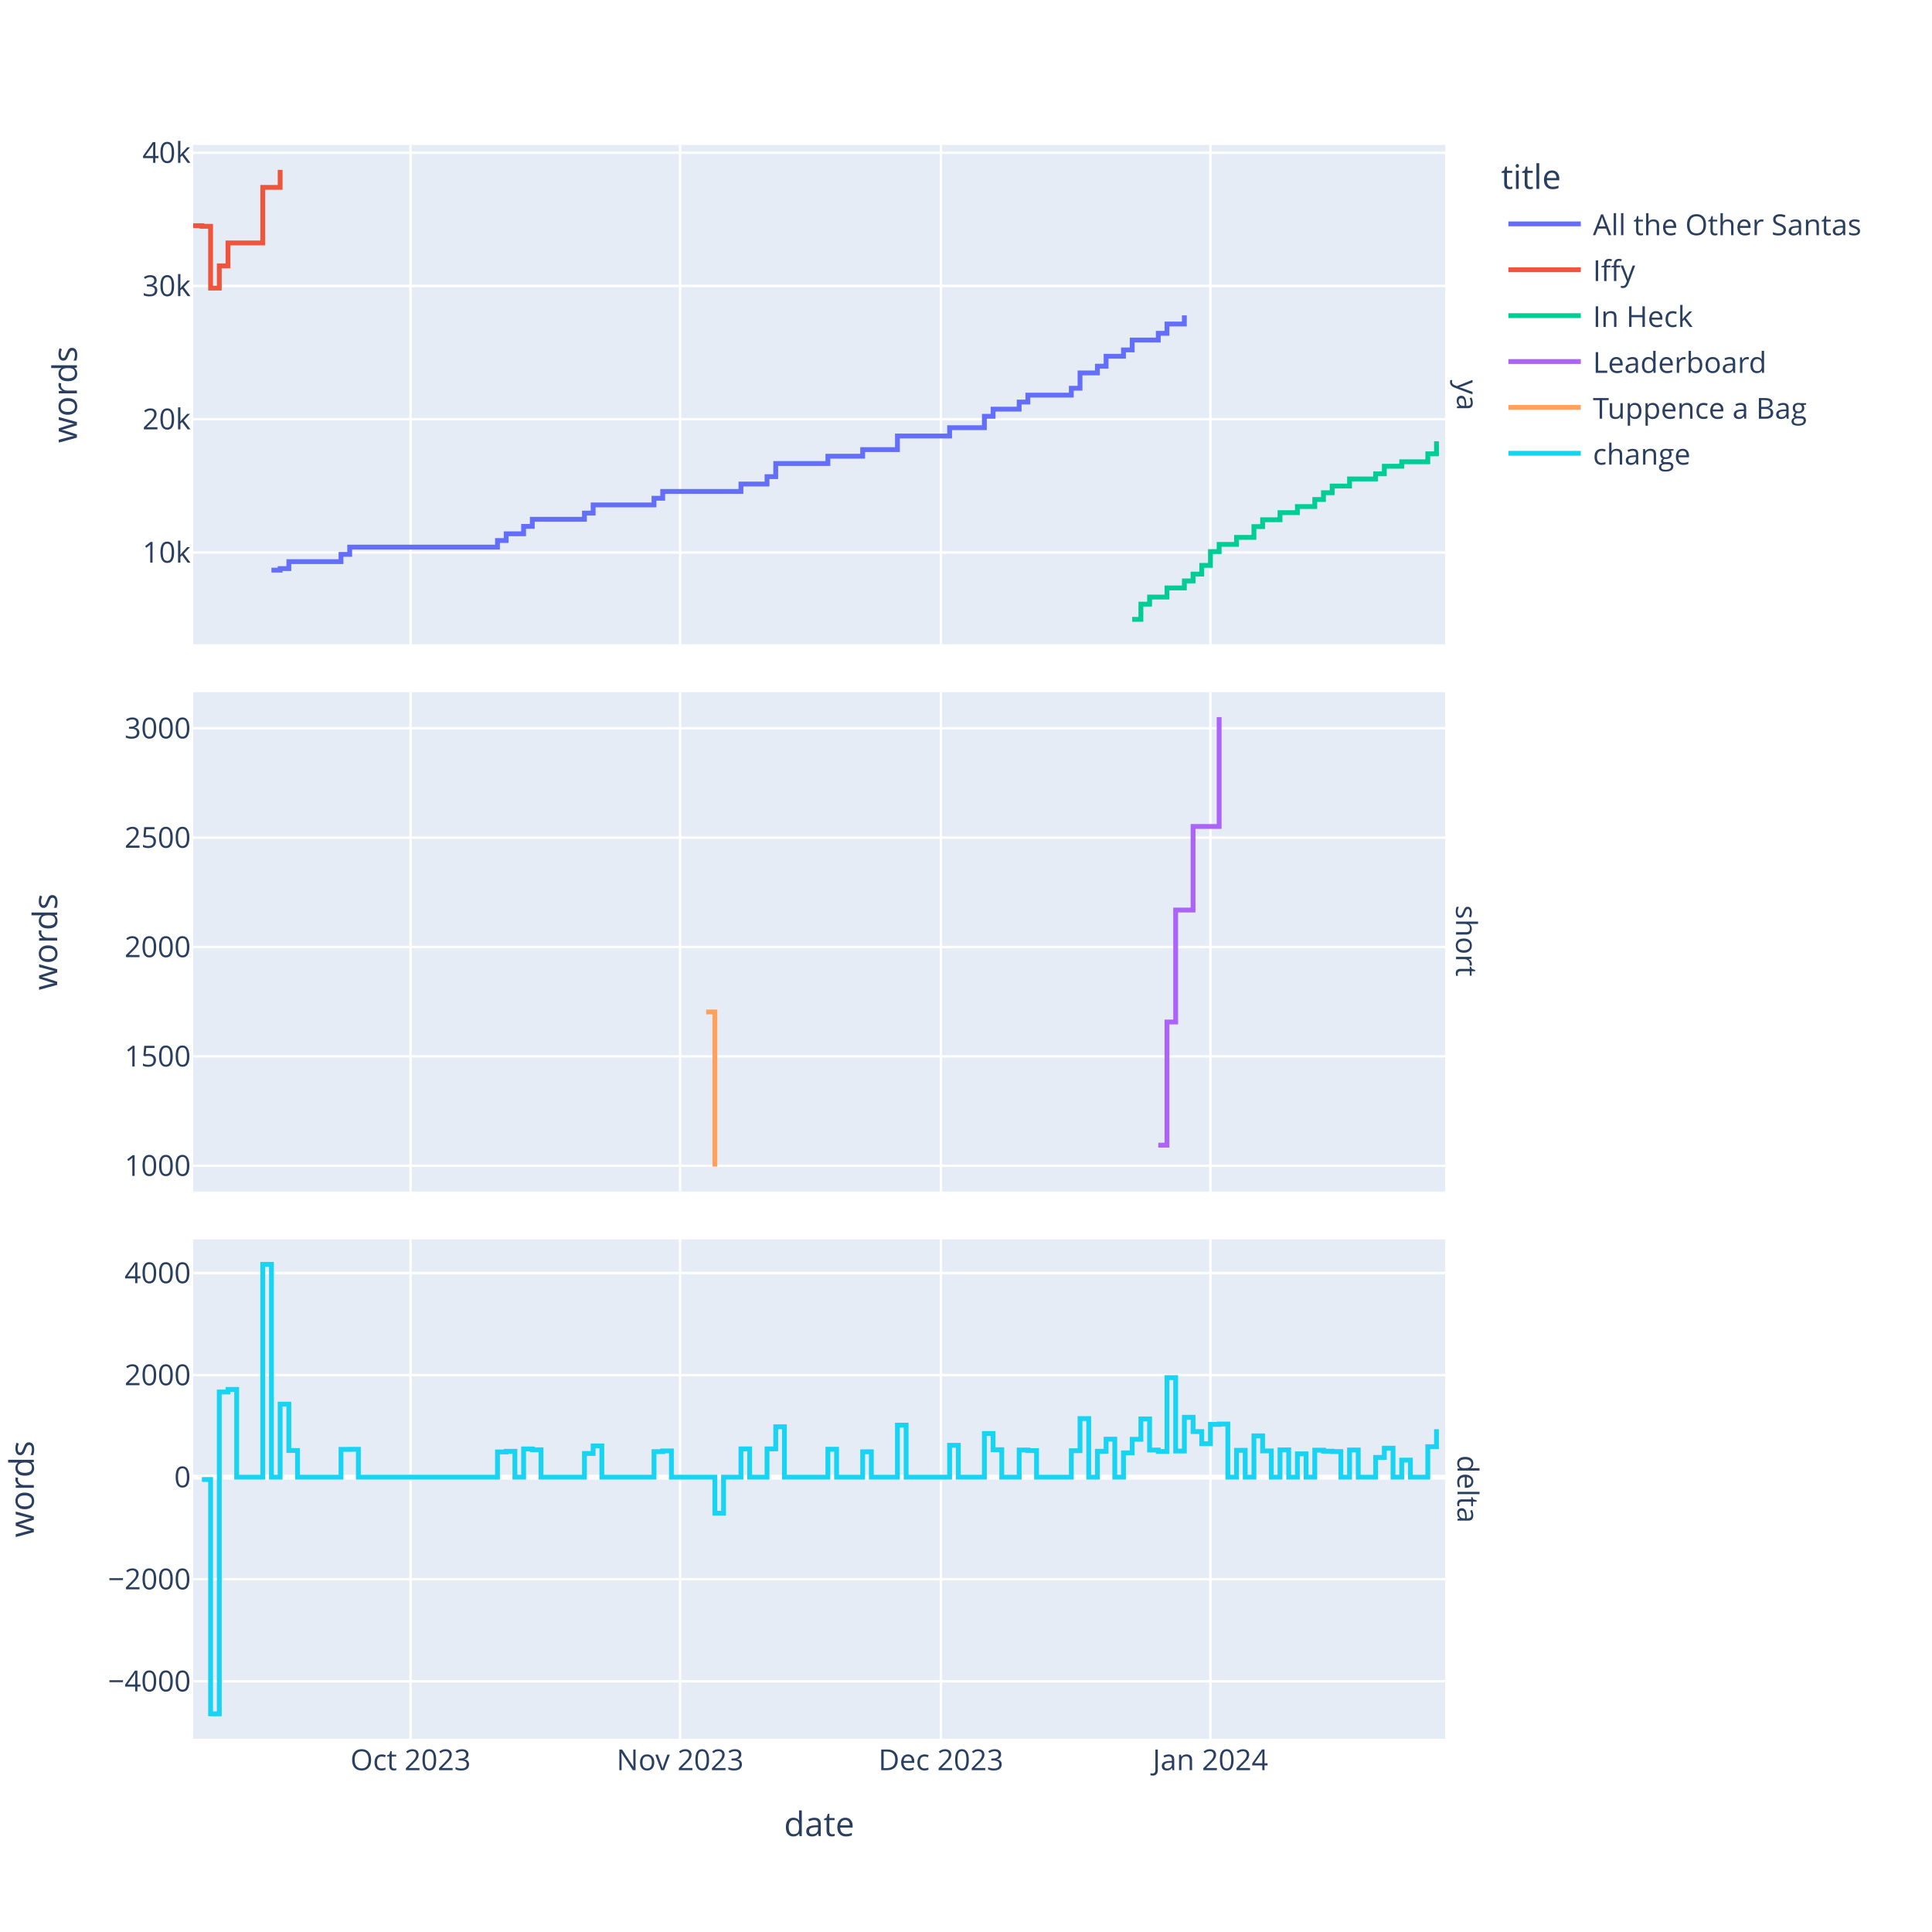
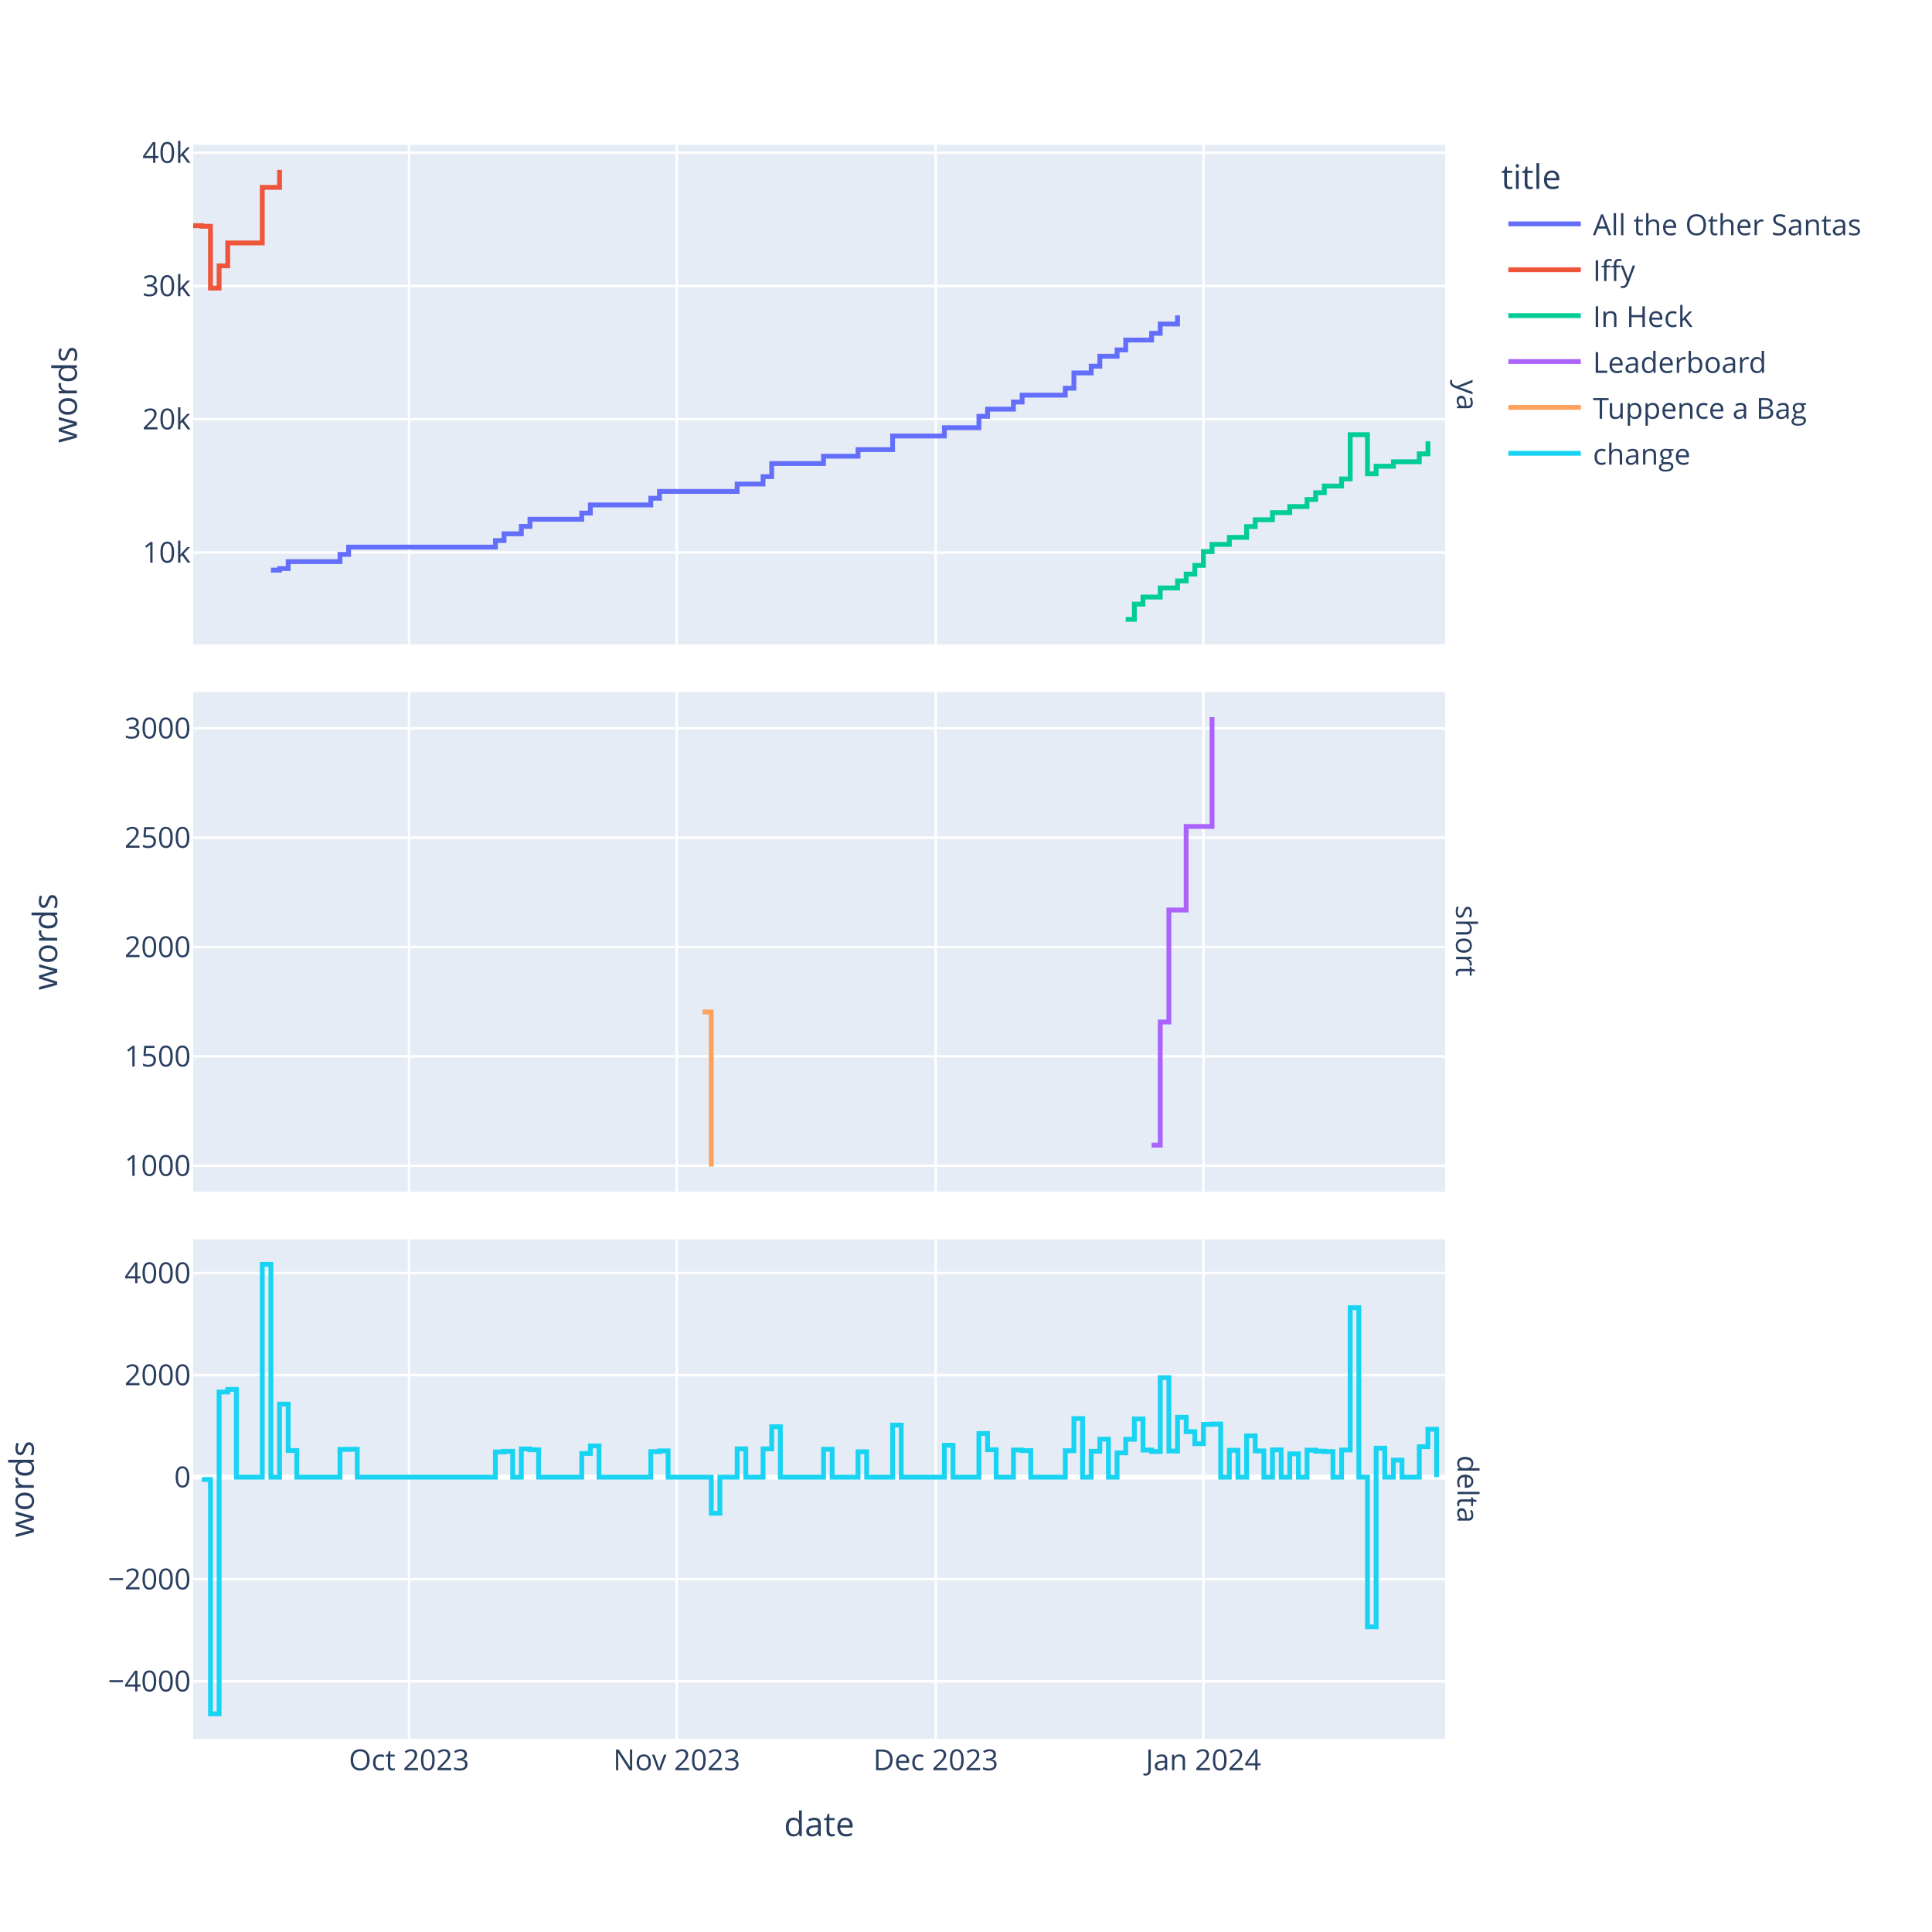
<svg xmlns="http://www.w3.org/2000/svg" class="main-svg" width="800" height="800" style="" viewBox="0 0 800 800">
  <rect x="0" y="0" width="800" height="800" style="fill: rgb(255, 255, 255); fill-opacity: 1;" />
-   <defs id="defs-047a9d">
+   <defs id="defs-d39414">
    <g class="clips">
-       <clipPath id="clip047a9dxyplot" class="plotclip">
+       <clipPath id="clipd39414xyplot" class="plotclip">
        <rect width="518.42" height="206.8" />
      </clipPath>
-       <clipPath id="clip047a9dx2y2plot" class="plotclip">
+       <clipPath id="clipd39414x2y2plot" class="plotclip">
        <rect width="518.42" height="206.8" />
      </clipPath>
-       <clipPath id="clip047a9dx3y3plot" class="plotclip">
+       <clipPath id="clipd39414x3y3plot" class="plotclip">
        <rect width="518.42" height="206.8" />
      </clipPath>
-       <clipPath class="axesclip" id="clip047a9dx">
+       <clipPath class="axesclip" id="clipd39414x">
        <rect x="80" y="0" width="518.42" height="800" />
      </clipPath>
-       <clipPath class="axesclip" id="clip047a9dy">
+       <clipPath class="axesclip" id="clipd39414y">
        <rect x="0" y="513.2" width="800" height="206.8" />
      </clipPath>
-       <clipPath class="axesclip" id="clip047a9dxy">
+       <clipPath class="axesclip" id="clipd39414xy">
        <rect x="80" y="513.2" width="518.42" height="206.8" />
      </clipPath>
-       <clipPath class="axesclip" id="clip047a9dy2">
+       <clipPath class="axesclip" id="clipd39414y2">
        <rect x="0" y="286.6" width="800" height="206.8" />
      </clipPath>
-       <clipPath class="axesclip" id="clip047a9dxy2">
+       <clipPath class="axesclip" id="clipd39414xy2">
        <rect x="80" y="286.6" width="518.42" height="206.8" />
      </clipPath>
-       <clipPath class="axesclip" id="clip047a9dy3">
+       <clipPath class="axesclip" id="clipd39414y3">
        <rect x="0" y="60" width="800" height="206.8" />
      </clipPath>
-       <clipPath class="axesclip" id="clip047a9dxy3">
+       <clipPath class="axesclip" id="clipd39414xy3">
        <rect x="80" y="60" width="518.42" height="206.8" />
      </clipPath>
-       <clipPath class="axesclip" id="clip047a9dx2">
+       <clipPath class="axesclip" id="clipd39414x2">
        <rect x="80" y="0" width="518.42" height="800" />
      </clipPath>
-       <clipPath class="axesclip" id="clip047a9dx2y">
+       <clipPath class="axesclip" id="clipd39414x2y">
        <rect x="80" y="513.2" width="518.42" height="206.8" />
      </clipPath>
-       <clipPath class="axesclip" id="clip047a9dx2y2">
+       <clipPath class="axesclip" id="clipd39414x2y2">
        <rect x="80" y="286.6" width="518.42" height="206.8" />
      </clipPath>
-       <clipPath class="axesclip" id="clip047a9dx2y3">
+       <clipPath class="axesclip" id="clipd39414x2y3">
        <rect x="80" y="60" width="518.42" height="206.8" />
      </clipPath>
-       <clipPath class="axesclip" id="clip047a9dx3">
+       <clipPath class="axesclip" id="clipd39414x3">
        <rect x="80" y="0" width="518.42" height="800" />
      </clipPath>
-       <clipPath class="axesclip" id="clip047a9dx3y">
+       <clipPath class="axesclip" id="clipd39414x3y">
        <rect x="80" y="513.2" width="518.42" height="206.8" />
      </clipPath>
-       <clipPath class="axesclip" id="clip047a9dx3y2">
+       <clipPath class="axesclip" id="clipd39414x3y2">
        <rect x="80" y="286.6" width="518.42" height="206.8" />
      </clipPath>
-       <clipPath class="axesclip" id="clip047a9dx3y3">
+       <clipPath class="axesclip" id="clipd39414x3y3">
        <rect x="80" y="60" width="518.42" height="206.8" />
      </clipPath>
    </g>
    <g class="gradients" />
    <g class="patterns" />
  </defs>
  <g class="bglayer">
    <rect class="bg" x="80" y="513.2" width="518.42" height="206.8" style="fill: rgb(229, 236, 246); fill-opacity: 1; stroke-width: 0;" />
    <rect class="bg" x="80" y="286.6" width="518.42" height="206.8" style="fill: rgb(229, 236, 246); fill-opacity: 1; stroke-width: 0;" />
    <rect class="bg" x="80" y="60" width="518.42" height="206.8" style="fill: rgb(229, 236, 246); fill-opacity: 1; stroke-width: 0;" />
  </g>
  <g class="layer-below">
    <g class="imagelayer" />
    <g class="shapelayer" />
  </g>
  <g class="cartesianlayer">
    <g class="subplot xy">
      <g class="layer-subplot">
        <g class="shapelayer" />
        <g class="imagelayer" />
      </g>
      <g class="minor-gridlayer">
        <g class="x" />
        <g class="y" />
      </g>
      <g class="gridlayer">
        <g class="x">
-           <path class="xgrid crisp" transform="translate(170,0)" d="M0,513.2v206.8" style="stroke: rgb(255, 255, 255); stroke-opacity: 1; stroke-width: 1px;" />
-           <path class="xgrid crisp" transform="translate(281.61,0)" d="M0,513.2v206.8" style="stroke: rgb(255, 255, 255); stroke-opacity: 1; stroke-width: 1px;" />
-           <path class="xgrid crisp" transform="translate(389.61,0)" d="M0,513.2v206.8" style="stroke: rgb(255, 255, 255); stroke-opacity: 1; stroke-width: 1px;" />
-           <path class="xgrid crisp" transform="translate(501.22,0)" d="M0,513.2v206.8" style="stroke: rgb(255, 255, 255); stroke-opacity: 1; stroke-width: 1px;" />
+           <path class="xgrid crisp" transform="translate(169.38,0)" d="M0,513.2v206.8" style="stroke: rgb(255, 255, 255); stroke-opacity: 1; stroke-width: 1px;" />
+           <path class="xgrid crisp" transform="translate(280.22,0)" d="M0,513.2v206.8" style="stroke: rgb(255, 255, 255); stroke-opacity: 1; stroke-width: 1px;" />
+           <path class="xgrid crisp" transform="translate(387.48,0)" d="M0,513.2v206.8" style="stroke: rgb(255, 255, 255); stroke-opacity: 1; stroke-width: 1px;" />
+           <path class="xgrid crisp" transform="translate(498.31,0)" d="M0,513.2v206.8" style="stroke: rgb(255, 255, 255); stroke-opacity: 1; stroke-width: 1px;" />
        </g>
        <g class="y">
          <path class="ygrid crisp" transform="translate(0,696.18)" d="M80,0h518.42" style="stroke: rgb(255, 255, 255); stroke-opacity: 1; stroke-width: 1px;" />
          <path class="ygrid crisp" transform="translate(0,653.92)" d="M80,0h518.42" style="stroke: rgb(255, 255, 255); stroke-opacity: 1; stroke-width: 1px;" />
          <path class="ygrid crisp" transform="translate(0,569.39)" d="M80,0h518.42" style="stroke: rgb(255, 255, 255); stroke-opacity: 1; stroke-width: 1px;" />
          <path class="ygrid crisp" transform="translate(0,527.13)" d="M80,0h518.42" style="stroke: rgb(255, 255, 255); stroke-opacity: 1; stroke-width: 1px;" />
        </g>
      </g>
      <g class="zerolinelayer">
        <path class="yzl zl crisp" transform="translate(0,611.66)" d="M80,0h518.42" style="stroke: rgb(255, 255, 255); stroke-opacity: 1; stroke-width: 2px;" />
      </g>
      <path class="xlines-below" />
      <path class="ylines-below" />
      <g class="overlines-below" />
      <g class="xaxislayer-below" />
      <g class="yaxislayer-below" />
      <g class="overaxes-below" />
-       <g class="plot" transform="translate(80,513.2)" clip-path="url(#clip047a9dxyplot)">
+       <g class="plot" transform="translate(80,513.2)" clip-path="url(#clipd39414xyplot)">
        <g class="scatterlayer mlayer">
-           <g class="trace scatter trace078ba8" style="stroke-miterlimit: 2; opacity: 1;">
-             <g class="fills" />
-             <g class="errorbars" />
-             <g class="lines">
-               <path class="js-line" d="M3.6,99.43H7.2V196.46H10.8V63.19H14.4V62.13H18V98.46H21.6V98.46H25.2V98.46H28.8V10.34H32.4V98.46H36V68.22H39.6V87.43H43.2V98.46H46.8V98.46H50.4V98.46H54V98.46H57.6V98.46H61.2V86.96H64.8V86.92H68.4V98.46H72V98.46H75.6V98.46H79.2V98.46H82.8V98.46H86.4V98.46H90V98.46H93.6V98.46H97.2V98.46H100.8V98.46H104.4V98.46H108V98.46H111.6V98.46H115.2V98.46H118.8V98.46H122.4V98.46H126V88.02H129.6V87.76H133.21V98.46H136.81V86.77H140.41V87.13H144.01V98.46H147.61V98.46H151.21V98.46H154.81V98.46H158.41V98.46H162.01V88.65H165.61V85.52H169.21V98.46H172.81V98.46H176.41V98.46H180.01V98.46H183.61V98.46H187.21V98.46H190.81V87.89H194.41V87.59H198.01V98.46H201.61V98.46H205.21V98.46H208.81V98.46H212.41V98.46H216.01V113.39H219.61V98.46H223.21V98.46H226.81V86.75H230.41V98.46H234.01V98.46H237.61V86.75H241.21V77.6H244.81V98.46H248.41V98.46H252.01V98.46H255.61V98.46H259.21V98.46H262.81V86.9H266.41V98.46H270.01V98.46H273.61V98.46H277.21V87.95H280.81V98.46H284.41V98.46H288.01V98.46H291.61V76.92H295.21V98.46H298.81V98.46H302.41V98.46H306.01V98.46H309.61V98.46H313.21V85.27H316.81V98.46H320.41V98.46H324.01V98.46H327.61V80.39H331.21V87.11H334.81V98.46H338.41V98.46H342.01V87.21H345.61V87.47H349.21V98.46H352.81V98.46H356.41V98.46H360.01V98.46H363.61V87.51H367.21V74.2H370.81V98.46H374.41V87.74H378.01V82.73H381.61V98.46H385.21V88.4H388.82V82.78H392.42V74.35H396.02V87.23H399.62V87.83H403.22V57.25H406.82V87.64H410.42V73.67H414.02V79.59H417.62V84.61H421.22V76.61H424.82V76.46H428.42V98.46H432.02V87.34H435.62V98.46H439.22V81.36H442.82V87.59H446.42V98.46H450.02V87.17H453.62V98.46H457.22V88.8H460.82V98.46H464.42V87.28H468.02V87.7H471.62V87.87H475.22V98.46H478.82V87.21H482.42V98.46H486.02V98.46H489.62V90.28H493.22V86.47H496.82V98.46H500.42V91.4H504.02V98.46H507.62V98.46H511.22V85.84H514.82V78.61" style="vector-effect: non-scaling-stroke; fill: none; stroke: rgb(25, 211, 243); stroke-opacity: 1; stroke-width: 2px; opacity: 1;" />
+           <g class="trace scatter traceca7290" style="stroke-miterlimit: 2; opacity: 1;">
+             <g class="fills" />
+             <g class="errorbars" />
+             <g class="lines">
+               <path class="js-line" d="M3.58,99.43H7.15V196.46H10.73V63.19H14.3V62.13H17.88V98.46H21.45V98.46H25.03V98.46H28.6V10.34H32.18V98.46H35.75V68.22H39.33V87.43H42.9V98.46H46.48V98.46H50.05V98.46H53.63V98.46H57.2V98.46H60.78V86.96H64.36V86.92H67.93V98.46H71.51V98.46H75.08V98.46H78.66V98.46H82.23V98.46H85.81V98.46H89.38V98.46H92.96V98.46H96.53V98.46H100.11V98.46H103.68V98.46H107.26V98.46H110.83V98.46H114.41V98.46H117.99V98.46H121.56V98.46H125.14V88.02H128.71V87.76H132.29V98.46H135.86V86.77H139.44V87.13H143.01V98.46H146.59V98.46H150.16V98.46H153.74V98.46H157.31V98.46H160.89V88.65H164.46V85.52H168.04V98.46H171.61V98.46H175.19V98.46H178.77V98.46H182.34V98.46H185.92V98.46H189.49V87.89H193.07V87.59H196.64V98.46H200.22V98.46H203.79V98.46H207.37V98.46H210.94V98.46H214.52V113.39H218.09V98.46H221.67V98.46H225.24V86.75H228.82V98.46H232.4V98.46H235.97V86.75H239.55V77.6H243.12V98.46H246.7V98.46H250.27V98.46H253.85V98.46H257.42V98.46H261V86.9H264.57V98.46H268.15V98.46H271.72V98.46H275.3V87.95H278.87V98.46H282.45V98.46H286.02V98.46H289.6V76.92H293.18V98.46H296.75V98.46H300.33V98.46H303.9V98.46H307.48V98.46H311.05V85.27H314.63V98.46H318.2V98.46H321.78V98.46H325.35V80.39H328.93V87.11H332.5V98.46H336.08V98.46H339.65V87.21H343.23V87.47H346.81V98.46H350.38V98.46H353.96V98.46H357.53V98.46H361.11V87.51H364.68V74.2H368.26V98.46H371.83V87.74H375.41V82.73H378.98V98.46H382.56V88.4H386.13V82.78H389.71V74.35H393.28V87.23H396.86V87.83H400.43V57.25H404.01V87.64H407.59V73.67H411.16V79.59H414.74V84.61H418.31V76.61H421.89V76.46H425.46V98.46H429.04V87.34H432.61V98.46H436.19V81.36H439.76V87.59H443.34V98.46H446.91V87.17H450.49V98.46H454.06V88.8H457.64V98.46H461.22V87.28H464.79V87.7H468.37V87.87H471.94V98.46H475.52V87.21H479.09V28.3H482.67V98.46H486.24V160.43H489.82V86.47H493.39V98.46H496.97V91.4H500.54V98.46H504.12V98.46H507.69V85.84H511.27V78.61H514.84V98.46" style="vector-effect: non-scaling-stroke; fill: none; stroke: rgb(25, 211, 243); stroke-opacity: 1; stroke-width: 2px; opacity: 1;" />
            </g>
            <g class="points" />
            <g class="text" />
          </g>
        </g>
      </g>
      <g class="overplot" />
      <path class="xlines-above crisp" d="M0,0" style="fill: none;" />
      <path class="ylines-above crisp" d="M0,0" style="fill: none;" />
      <g class="overlines-above" />
      <g class="xaxislayer-above">
        <g class="xtick">
-           <text text-anchor="middle" x="0" y="733" transform="translate(170,0)" style="font-family: 'Open Sans', verdana, arial, sans-serif; font-size: 12px; fill: rgb(42, 63, 95); fill-opacity: 1; white-space: pre; opacity: 1;">Oct 2023</text>
+           <text text-anchor="middle" x="0" y="733" transform="translate(169.38,0)" style="font-family: 'Open Sans', verdana, arial, sans-serif; font-size: 12px; fill: rgb(42, 63, 95); fill-opacity: 1; white-space: pre; opacity: 1;">Oct 2023</text>
        </g>
        <g class="xtick">
-           <text text-anchor="middle" x="0" y="733" style="font-family: 'Open Sans', verdana, arial, sans-serif; font-size: 12px; fill: rgb(42, 63, 95); fill-opacity: 1; white-space: pre; opacity: 1;" transform="translate(281.61,0)">Nov 2023</text>
+           <text text-anchor="middle" x="0" y="733" style="font-family: 'Open Sans', verdana, arial, sans-serif; font-size: 12px; fill: rgb(42, 63, 95); fill-opacity: 1; white-space: pre; opacity: 1;" transform="translate(280.22,0)">Nov 2023</text>
        </g>
        <g class="xtick">
-           <text text-anchor="middle" x="0" y="733" style="font-family: 'Open Sans', verdana, arial, sans-serif; font-size: 12px; fill: rgb(42, 63, 95); fill-opacity: 1; white-space: pre; opacity: 1;" transform="translate(389.61,0)">Dec 2023</text>
+           <text text-anchor="middle" x="0" y="733" style="font-family: 'Open Sans', verdana, arial, sans-serif; font-size: 12px; fill: rgb(42, 63, 95); fill-opacity: 1; white-space: pre; opacity: 1;" transform="translate(387.48,0)">Dec 2023</text>
        </g>
        <g class="xtick">
-           <text text-anchor="middle" x="0" y="733" style="font-family: 'Open Sans', verdana, arial, sans-serif; font-size: 12px; fill: rgb(42, 63, 95); fill-opacity: 1; white-space: pre; opacity: 1;" transform="translate(501.22,0)">Jan 2024</text>
+           <text text-anchor="middle" x="0" y="733" style="font-family: 'Open Sans', verdana, arial, sans-serif; font-size: 12px; fill: rgb(42, 63, 95); fill-opacity: 1; white-space: pre; opacity: 1;" transform="translate(498.31,0)">Jan 2024</text>
        </g>
      </g>
      <g class="yaxislayer-above">
        <g class="ytick">
          <text text-anchor="end" x="79" y="4.2" transform="translate(0,696.18)" style="font-family: 'Open Sans', verdana, arial, sans-serif; font-size: 12px; fill: rgb(42, 63, 95); fill-opacity: 1; white-space: pre; opacity: 1;">−4000</text>
        </g>
        <g class="ytick">
          <text text-anchor="end" x="79" y="4.2" style="font-family: 'Open Sans', verdana, arial, sans-serif; font-size: 12px; fill: rgb(42, 63, 95); fill-opacity: 1; white-space: pre; opacity: 1;" transform="translate(0,653.92)">−2000</text>
        </g>
        <g class="ytick">
          <text text-anchor="end" x="79" y="4.2" style="font-family: 'Open Sans', verdana, arial, sans-serif; font-size: 12px; fill: rgb(42, 63, 95); fill-opacity: 1; white-space: pre; opacity: 1;" transform="translate(0,611.66)">0</text>
        </g>
        <g class="ytick">
          <text text-anchor="end" x="79" y="4.2" style="font-family: 'Open Sans', verdana, arial, sans-serif; font-size: 12px; fill: rgb(42, 63, 95); fill-opacity: 1; white-space: pre; opacity: 1;" transform="translate(0,569.39)">2000</text>
        </g>
        <g class="ytick">
          <text text-anchor="end" x="79" y="4.2" style="font-family: 'Open Sans', verdana, arial, sans-serif; font-size: 12px; fill: rgb(42, 63, 95); fill-opacity: 1; white-space: pre; opacity: 1;" transform="translate(0,527.13)">4000</text>
        </g>
      </g>
      <g class="overaxes-above" />
    </g>
    <g class="subplot x2y2">
      <g class="layer-subplot">
        <g class="shapelayer" />
        <g class="imagelayer" />
      </g>
      <g class="minor-gridlayer">
        <g class="x2" />
        <g class="y2" />
      </g>
      <g class="gridlayer">
        <g class="x2">
-           <path class="x2grid crisp" transform="translate(170,0)" d="M0,286.6v206.8" style="stroke: rgb(255, 255, 255); stroke-opacity: 1; stroke-width: 1px;" />
-           <path class="x2grid crisp" transform="translate(281.61,0)" d="M0,286.6v206.8" style="stroke: rgb(255, 255, 255); stroke-opacity: 1; stroke-width: 1px;" />
-           <path class="x2grid crisp" transform="translate(389.61,0)" d="M0,286.6v206.8" style="stroke: rgb(255, 255, 255); stroke-opacity: 1; stroke-width: 1px;" />
-           <path class="x2grid crisp" transform="translate(501.22,0)" d="M0,286.6v206.8" style="stroke: rgb(255, 255, 255); stroke-opacity: 1; stroke-width: 1px;" />
+           <path class="x2grid crisp" transform="translate(169.38,0)" d="M0,286.6v206.8" style="stroke: rgb(255, 255, 255); stroke-opacity: 1; stroke-width: 1px;" />
+           <path class="x2grid crisp" transform="translate(280.22,0)" d="M0,286.6v206.8" style="stroke: rgb(255, 255, 255); stroke-opacity: 1; stroke-width: 1px;" />
+           <path class="x2grid crisp" transform="translate(387.48,0)" d="M0,286.6v206.8" style="stroke: rgb(255, 255, 255); stroke-opacity: 1; stroke-width: 1px;" />
+           <path class="x2grid crisp" transform="translate(498.31,0)" d="M0,286.6v206.8" style="stroke: rgb(255, 255, 255); stroke-opacity: 1; stroke-width: 1px;" />
        </g>
        <g class="y2">
          <path class="y2grid crisp" transform="translate(0,482.7)" d="M80,0h518.42" style="stroke: rgb(255, 255, 255); stroke-opacity: 1; stroke-width: 1px;" />
          <path class="y2grid crisp" transform="translate(0,437.41)" d="M80,0h518.42" style="stroke: rgb(255, 255, 255); stroke-opacity: 1; stroke-width: 1px;" />
          <path class="y2grid crisp" transform="translate(0,392.13)" d="M80,0h518.42" style="stroke: rgb(255, 255, 255); stroke-opacity: 1; stroke-width: 1px;" />
          <path class="y2grid crisp" transform="translate(0,346.84)" d="M80,0h518.42" style="stroke: rgb(255, 255, 255); stroke-opacity: 1; stroke-width: 1px;" />
          <path class="y2grid crisp" transform="translate(0,301.56)" d="M80,0h518.42" style="stroke: rgb(255, 255, 255); stroke-opacity: 1; stroke-width: 1px;" />
        </g>
      </g>
      <g class="zerolinelayer" />
      <path class="xlines-below" />
      <path class="ylines-below" />
      <g class="overlines-below" />
      <g class="xaxislayer-below" />
      <g class="yaxislayer-below" />
      <g class="overaxes-below" />
-       <g class="plot" transform="translate(80,286.6)" clip-path="url(#clip047a9dx2y2plot)">
+       <g class="plot" transform="translate(80,286.6)" clip-path="url(#clipd39414x2y2plot)">
        <g class="scatterlayer mlayer">
-           <g class="trace scatter tracee64c28" style="stroke-miterlimit: 2; opacity: 1;">
-             <g class="fills" />
-             <g class="errorbars" />
-             <g class="lines">
-               <path class="js-line" d="M399.62,187.58H403.22V136.59H406.82V90.22H414.02V55.62H424.82V10.34" style="vector-effect: non-scaling-stroke; fill: none; stroke: rgb(171, 99, 250); stroke-opacity: 1; stroke-width: 2px; opacity: 1;" />
-             </g>
-             <g class="points" />
-             <g class="text" />
-           </g>
-           <g class="trace scatter tracee7cb9c" style="stroke-miterlimit: 2; opacity: 1;">
-             <g class="fills" />
-             <g class="errorbars" />
-             <g class="lines">
-               <path class="js-line" d="M212.41,132.43H216.01V196.46" style="vector-effect: non-scaling-stroke; fill: none; stroke: rgb(255, 161, 90); stroke-opacity: 1; stroke-width: 2px; opacity: 1;" />
+           <g class="trace scatter trace10a6dc" style="stroke-miterlimit: 2; opacity: 1;">
+             <g class="fills" />
+             <g class="errorbars" />
+             <g class="lines">
+               <path class="js-line" d="M396.86,187.58H400.43V136.59H404.01V90.22H411.16V55.62H421.89V10.34" style="vector-effect: non-scaling-stroke; fill: none; stroke: rgb(171, 99, 250); stroke-opacity: 1; stroke-width: 2px; opacity: 1;" />
+             </g>
+             <g class="points" />
+             <g class="text" />
+           </g>
+           <g class="trace scatter tracebff380" style="stroke-miterlimit: 2; opacity: 1;">
+             <g class="fills" />
+             <g class="errorbars" />
+             <g class="lines">
+               <path class="js-line" d="M210.94,132.43H214.52V196.46" style="vector-effect: non-scaling-stroke; fill: none; stroke: rgb(255, 161, 90); stroke-opacity: 1; stroke-width: 2px; opacity: 1;" />
            </g>
            <g class="points" />
            <g class="text" />
          </g>
        </g>
      </g>
      <g class="overplot" />
      <path class="xlines-above crisp" d="M0,0" style="fill: none;" />
      <path class="ylines-above crisp" d="M0,0" style="fill: none;" />
      <g class="overlines-above" />
      <g class="xaxislayer-above" />
      <g class="yaxislayer-above">
        <g class="y2tick">
          <text text-anchor="end" x="79" y="4.2" transform="translate(0,482.7)" style="font-family: 'Open Sans', verdana, arial, sans-serif; font-size: 12px; fill: rgb(42, 63, 95); fill-opacity: 1; white-space: pre; opacity: 1;">1000</text>
        </g>
        <g class="y2tick">
          <text text-anchor="end" x="79" y="4.2" style="font-family: 'Open Sans', verdana, arial, sans-serif; font-size: 12px; fill: rgb(42, 63, 95); fill-opacity: 1; white-space: pre; opacity: 1;" transform="translate(0,437.41)">1500</text>
        </g>
        <g class="y2tick">
          <text text-anchor="end" x="79" y="4.2" style="font-family: 'Open Sans', verdana, arial, sans-serif; font-size: 12px; fill: rgb(42, 63, 95); fill-opacity: 1; white-space: pre; opacity: 1;" transform="translate(0,392.13)">2000</text>
        </g>
        <g class="y2tick">
          <text text-anchor="end" x="79" y="4.2" style="font-family: 'Open Sans', verdana, arial, sans-serif; font-size: 12px; fill: rgb(42, 63, 95); fill-opacity: 1; white-space: pre; opacity: 1;" transform="translate(0,346.84)">2500</text>
        </g>
        <g class="y2tick">
          <text text-anchor="end" x="79" y="4.2" style="font-family: 'Open Sans', verdana, arial, sans-serif; font-size: 12px; fill: rgb(42, 63, 95); fill-opacity: 1; white-space: pre; opacity: 1;" transform="translate(0,301.56)">3000</text>
        </g>
      </g>
      <g class="overaxes-above" />
    </g>
    <g class="subplot x3y3">
      <g class="layer-subplot">
        <g class="shapelayer" />
        <g class="imagelayer" />
      </g>
      <g class="minor-gridlayer">
        <g class="x3" />
        <g class="y3" />
      </g>
      <g class="gridlayer">
        <g class="x3">
-           <path class="x3grid crisp" transform="translate(170,0)" d="M0,60v206.8" style="stroke: rgb(255, 255, 255); stroke-opacity: 1; stroke-width: 1px;" />
-           <path class="x3grid crisp" transform="translate(281.61,0)" d="M0,60v206.8" style="stroke: rgb(255, 255, 255); stroke-opacity: 1; stroke-width: 1px;" />
-           <path class="x3grid crisp" transform="translate(389.61,0)" d="M0,60v206.8" style="stroke: rgb(255, 255, 255); stroke-opacity: 1; stroke-width: 1px;" />
-           <path class="x3grid crisp" transform="translate(501.22,0)" d="M0,60v206.8" style="stroke: rgb(255, 255, 255); stroke-opacity: 1; stroke-width: 1px;" />
+           <path class="x3grid crisp" transform="translate(169.38,0)" d="M0,60v206.8" style="stroke: rgb(255, 255, 255); stroke-opacity: 1; stroke-width: 1px;" />
+           <path class="x3grid crisp" transform="translate(280.22,0)" d="M0,60v206.8" style="stroke: rgb(255, 255, 255); stroke-opacity: 1; stroke-width: 1px;" />
+           <path class="x3grid crisp" transform="translate(387.48,0)" d="M0,60v206.8" style="stroke: rgb(255, 255, 255); stroke-opacity: 1; stroke-width: 1px;" />
+           <path class="x3grid crisp" transform="translate(498.31,0)" d="M0,60v206.8" style="stroke: rgb(255, 255, 255); stroke-opacity: 1; stroke-width: 1px;" />
        </g>
        <g class="y3">
          <path class="y3grid crisp" transform="translate(0,228.77)" d="M80,0h518.42" style="stroke: rgb(255, 255, 255); stroke-opacity: 1; stroke-width: 1px;" />
          <path class="y3grid crisp" transform="translate(0,173.59)" d="M80,0h518.42" style="stroke: rgb(255, 255, 255); stroke-opacity: 1; stroke-width: 1px;" />
          <path class="y3grid crisp" transform="translate(0,118.41)" d="M80,0h518.42" style="stroke: rgb(255, 255, 255); stroke-opacity: 1; stroke-width: 1px;" />
          <path class="y3grid crisp" transform="translate(0,63.24)" d="M80,0h518.42" style="stroke: rgb(255, 255, 255); stroke-opacity: 1; stroke-width: 1px;" />
        </g>
      </g>
      <g class="zerolinelayer" />
      <path class="xlines-below" />
      <path class="ylines-below" />
      <g class="overlines-below" />
      <g class="xaxislayer-below" />
      <g class="yaxislayer-below" />
      <g class="overaxes-below" />
-       <g class="plot" transform="translate(80,60)" clip-path="url(#clip047a9dx3y3plot)">
+       <g class="plot" transform="translate(80,60)" clip-path="url(#clipd39414x3y3plot)">
        <g class="scatterlayer mlayer">
-           <g class="trace scatter trace753472" style="stroke-miterlimit: 2; opacity: 1;">
-             <g class="fills" />
-             <g class="errorbars" />
-             <g class="lines">
-               <path class="js-line" d="M32.4,176.08H36V175.44H39.6V172.56H61.2V169.56H64.8V166.54H126V163.82H129.6V161.03H136.81V157.97H140.41V155.02H162.01V152.46H165.61V149.08H190.81V146.32H194.41V143.49H226.81V140.43H237.61V137.37H241.21V131.93H262.81V128.91H277.21V126.17H291.61V120.54H313.21V117.1H327.61V112.38H331.21V109.42H342.01V106.48H345.61V103.62H363.61V100.76H367.21V94.42H374.41V91.63H378.01V87.52H385.21V84.89H388.82V80.8H399.62V78.02H403.22V74.16H410.42V70.59" style="vector-effect: non-scaling-stroke; fill: none; stroke: rgb(99, 110, 250); stroke-opacity: 1; stroke-width: 2px; opacity: 1;" />
-             </g>
-             <g class="points" />
-             <g class="text" />
-           </g>
-           <g class="trace scatter trace652894" style="stroke-miterlimit: 2; opacity: 1;">
-             <g class="fills" />
-             <g class="errorbars" />
-             <g class="lines">
-               <path class="js-line" d="M0,33.45H3.6V33.7H7.2V59.29H10.8V50.08H14.4V40.6H28.8V17.59H36V10.34" style="vector-effect: non-scaling-stroke; fill: none; stroke: rgb(239, 85, 59); stroke-opacity: 1; stroke-width: 2px; opacity: 1;" />
-             </g>
-             <g class="points" />
-             <g class="text" />
-           </g>
-           <g class="trace scatter trace61fdff" style="stroke-miterlimit: 2; opacity: 1;">
-             <g class="fills" />
-             <g class="errorbars" />
-             <g class="lines">
-               <path class="js-line" d="M388.82,196.46H392.42V190.16H396.02V187.23H403.22V183.45H410.42V180.54H414.02V177.72H417.62V174.11H421.22V168.4H424.82V165.42H432.02V162.52H439.22V158.05H442.82V155.22H450.02V152.27H457.22V149.75H464.42V146.83H468.02V144.02H471.62V141.26H478.82V138.32H489.62V136.19H493.22V133.06H500.42V131.21H511.22V127.92H514.82V122.74" style="vector-effect: non-scaling-stroke; fill: none; stroke: rgb(0, 204, 150); stroke-opacity: 1; stroke-width: 2px; opacity: 1;" />
+           <g class="trace scatter trace74780a" style="stroke-miterlimit: 2; opacity: 1;">
+             <g class="fills" />
+             <g class="errorbars" />
+             <g class="lines">
+               <path class="js-line" d="M32.18,176.08H35.75V175.44H39.33V172.56H60.78V169.56H64.36V166.54H125.14V163.82H128.71V161.03H135.86V157.97H139.44V155.02H160.89V152.46H164.46V149.08H189.49V146.32H193.07V143.49H225.24V140.43H235.97V137.37H239.55V131.93H261V128.91H275.3V126.17H289.6V120.54H311.05V117.1H325.35V112.38H328.93V109.42H339.65V106.48H343.23V103.62H361.11V100.76H364.68V94.42H371.83V91.63H375.41V87.52H382.56V84.89H386.13V80.8H396.86V78.02H400.43V74.16H407.59V70.59" style="vector-effect: non-scaling-stroke; fill: none; stroke: rgb(99, 110, 250); stroke-opacity: 1; stroke-width: 2px; opacity: 1;" />
+             </g>
+             <g class="points" />
+             <g class="text" />
+           </g>
+           <g class="trace scatter tracec49383" style="stroke-miterlimit: 2; opacity: 1;">
+             <g class="fills" />
+             <g class="errorbars" />
+             <g class="lines">
+               <path class="js-line" d="M0,33.45H3.58V33.7H7.15V59.29H10.73V50.08H14.3V40.6H28.6V17.59H35.75V10.34" style="vector-effect: non-scaling-stroke; fill: none; stroke: rgb(239, 85, 59); stroke-opacity: 1; stroke-width: 2px; opacity: 1;" />
+             </g>
+             <g class="points" />
+             <g class="text" />
+           </g>
+           <g class="trace scatter trace916662" style="stroke-miterlimit: 2; opacity: 1;">
+             <g class="fills" />
+             <g class="errorbars" />
+             <g class="lines">
+               <path class="js-line" d="M386.13,196.46H389.71V190.16H393.28V187.23H400.43V183.45H407.59V180.54H411.16V177.72H414.74V174.11H418.31V168.4H421.89V165.42H429.04V162.52H436.19V158.05H439.76V155.22H446.91V152.27H454.06V149.75H461.22V146.83H464.79V144.02H468.37V141.26H475.52V138.32H479.09V120H486.24V136.19H489.82V133.06H496.97V131.21H507.69V127.92H511.27V122.74" style="vector-effect: non-scaling-stroke; fill: none; stroke: rgb(0, 204, 150); stroke-opacity: 1; stroke-width: 2px; opacity: 1;" />
            </g>
            <g class="points" />
            <g class="text" />
          </g>
        </g>
      </g>
      <g class="overplot" />
      <path class="xlines-above crisp" d="M0,0" style="fill: none;" />
      <path class="ylines-above crisp" d="M0,0" style="fill: none;" />
      <g class="overlines-above" />
      <g class="xaxislayer-above" />
      <g class="yaxislayer-above">
        <g class="y3tick">
          <text text-anchor="end" x="79" y="4.2" transform="translate(0,228.77)" style="font-family: 'Open Sans', verdana, arial, sans-serif; font-size: 12px; fill: rgb(42, 63, 95); fill-opacity: 1; white-space: pre; opacity: 1;">10k</text>
        </g>
        <g class="y3tick">
          <text text-anchor="end" x="79" y="4.2" style="font-family: 'Open Sans', verdana, arial, sans-serif; font-size: 12px; fill: rgb(42, 63, 95); fill-opacity: 1; white-space: pre; opacity: 1;" transform="translate(0,173.59)">20k</text>
        </g>
        <g class="y3tick">
          <text text-anchor="end" x="79" y="4.2" style="font-family: 'Open Sans', verdana, arial, sans-serif; font-size: 12px; fill: rgb(42, 63, 95); fill-opacity: 1; white-space: pre; opacity: 1;" transform="translate(0,118.41)">30k</text>
        </g>
        <g class="y3tick">
          <text text-anchor="end" x="79" y="4.2" style="font-family: 'Open Sans', verdana, arial, sans-serif; font-size: 12px; fill: rgb(42, 63, 95); fill-opacity: 1; white-space: pre; opacity: 1;" transform="translate(0,63.24)">40k</text>
        </g>
      </g>
      <g class="overaxes-above" />
    </g>
  </g>
  <g class="polarlayer" />
  <g class="smithlayer" />
  <g class="ternarylayer" />
  <g class="geolayer" />
  <g class="funnelarealayer" />
  <g class="pielayer" />
  <g class="iciclelayer" />
  <g class="treemaplayer" />
  <g class="sunburstlayer" />
  <g class="glimages" />
-   <defs id="topdefs-047a9d">
+   <defs id="topdefs-d39414">
    <g class="clips" />
-     <clipPath id="legend047a9d">
+     <clipPath id="legendd39414">
      <rect width="168" height="143" x="0" y="0" />
    </clipPath>
  </defs>
  <g class="layer-above">
    <g class="imagelayer" />
    <g class="shapelayer" />
  </g>
  <g class="infolayer">
    <g class="legend" pointer-events="all" transform="translate(619.58,60)">
      <rect class="bg" shape-rendering="crispEdges" style="stroke: rgb(68, 68, 68); stroke-opacity: 1; fill: rgb(255, 255, 255); fill-opacity: 1; stroke-width: 0px;" width="168" height="143" x="0" y="0" />
-       <g class="scrollbox" transform="" clip-path="url(#legend047a9d)">
+       <g class="scrollbox" transform="" clip-path="url(#legendd39414)">
        <text class="legendtitletext" text-anchor="start" x="2" y="18.2" style="font-family: 'Open Sans', verdana, arial, sans-serif; font-size: 14px; fill: rgb(42, 63, 95); fill-opacity: 1; white-space: pre;">title</text>
        <g class="groups" transform="">
          <g class="traces" transform="translate(0,32.7)" style="opacity: 1;">
            <text class="legendtext" text-anchor="start" x="40" y="4.68" style="font-family: 'Open Sans', verdana, arial, sans-serif; font-size: 12px; fill: rgb(42, 63, 95); fill-opacity: 1; white-space: pre;">All the Other Santas</text>
            <g class="layers" style="opacity: 1;">
              <g class="legendfill" />
              <g class="legendlines">
                <path class="js-line" d="M5,0h30" style="fill: none; stroke: rgb(99, 110, 250); stroke-opacity: 1; stroke-width: 2px;" />
              </g>
              <g class="legendsymbols">
                <g class="legendpoints" />
              </g>
            </g>
            <rect class="legendtoggle" x="0" y="-9.5" width="162.156" height="19" style="fill: rgb(0, 0, 0); fill-opacity: 0;" />
          </g>
        </g>
        <g class="groups" transform="">
          <g class="traces" transform="translate(0,51.7)" style="opacity: 1;">
            <text class="legendtext" text-anchor="start" x="40" y="4.68" style="font-family: 'Open Sans', verdana, arial, sans-serif; font-size: 12px; fill: rgb(42, 63, 95); fill-opacity: 1; white-space: pre;">Iffy</text>
            <g class="layers" style="opacity: 1;">
              <g class="legendfill" />
              <g class="legendlines">
                <path class="js-line" d="M5,0h30" style="fill: none; stroke: rgb(239, 85, 59); stroke-opacity: 1; stroke-width: 2px;" />
              </g>
              <g class="legendsymbols">
                <g class="legendpoints" />
              </g>
            </g>
            <rect class="legendtoggle" x="0" y="-9.5" width="162.156" height="19" style="fill: rgb(0, 0, 0); fill-opacity: 0;" />
          </g>
        </g>
        <g class="groups" transform="">
          <g class="traces" transform="translate(0,70.7)" style="opacity: 1;">
            <text class="legendtext" text-anchor="start" x="40" y="4.68" style="font-family: 'Open Sans', verdana, arial, sans-serif; font-size: 12px; fill: rgb(42, 63, 95); fill-opacity: 1; white-space: pre;">In Heck</text>
            <g class="layers" style="opacity: 1;">
              <g class="legendfill" />
              <g class="legendlines">
                <path class="js-line" d="M5,0h30" style="fill: none; stroke: rgb(0, 204, 150); stroke-opacity: 1; stroke-width: 2px;" />
              </g>
              <g class="legendsymbols">
                <g class="legendpoints" />
              </g>
            </g>
            <rect class="legendtoggle" x="0" y="-9.5" width="162.156" height="19" style="fill: rgb(0, 0, 0); fill-opacity: 0;" />
          </g>
        </g>
        <g class="groups" transform="">
          <g class="traces" transform="translate(0,89.7)" style="opacity: 1;">
            <text class="legendtext" text-anchor="start" x="40" y="4.68" style="font-family: 'Open Sans', verdana, arial, sans-serif; font-size: 12px; fill: rgb(42, 63, 95); fill-opacity: 1; white-space: pre;">Leaderboard</text>
            <g class="layers" style="opacity: 1;">
              <g class="legendfill" />
              <g class="legendlines">
                <path class="js-line" d="M5,0h30" style="fill: none; stroke: rgb(171, 99, 250); stroke-opacity: 1; stroke-width: 2px;" />
              </g>
              <g class="legendsymbols">
                <g class="legendpoints" />
              </g>
            </g>
            <rect class="legendtoggle" x="0" y="-9.5" width="162.156" height="19" style="fill: rgb(0, 0, 0); fill-opacity: 0;" />
          </g>
        </g>
        <g class="groups" transform="">
          <g class="traces" transform="translate(0,108.7)" style="opacity: 1;">
            <text class="legendtext" text-anchor="start" x="40" y="4.68" style="font-family: 'Open Sans', verdana, arial, sans-serif; font-size: 12px; fill: rgb(42, 63, 95); fill-opacity: 1; white-space: pre;">Tuppence a Bag</text>
            <g class="layers" style="opacity: 1;">
              <g class="legendfill" />
              <g class="legendlines">
                <path class="js-line" d="M5,0h30" style="fill: none; stroke: rgb(255, 161, 90); stroke-opacity: 1; stroke-width: 2px;" />
              </g>
              <g class="legendsymbols">
                <g class="legendpoints" />
              </g>
            </g>
            <rect class="legendtoggle" x="0" y="-9.5" width="162.156" height="19" style="fill: rgb(0, 0, 0); fill-opacity: 0;" />
          </g>
        </g>
        <g class="groups" transform="">
          <g class="traces" transform="translate(0,127.7)" style="opacity: 1;">
            <text class="legendtext" text-anchor="start" x="40" y="4.68" style="font-family: 'Open Sans', verdana, arial, sans-serif; font-size: 12px; fill: rgb(42, 63, 95); fill-opacity: 1; white-space: pre;">change</text>
            <g class="layers" style="opacity: 1;">
              <g class="legendfill" />
              <g class="legendlines">
                <path class="js-line" d="M5,0h30" style="fill: none; stroke: rgb(25, 211, 243); stroke-opacity: 1; stroke-width: 2px;" />
              </g>
              <g class="legendsymbols">
                <g class="legendpoints" />
              </g>
            </g>
            <rect class="legendtoggle" x="0" y="-9.5" width="162.156" height="19" style="fill: rgb(0, 0, 0); fill-opacity: 0;" />
          </g>
        </g>
      </g>
      <rect class="scrollbar" rx="20" ry="3" width="0" height="0" style="fill: rgb(128, 139, 164); fill-opacity: 1;" x="0" y="0" />
    </g>
    <g class="g-gtitle" />
    <g class="g-xtitle">
      <text class="xtitle" x="339.21" y="760.3" text-anchor="middle" style="font-family: 'Open Sans', verdana, arial, sans-serif; font-size: 14px; fill: rgb(42, 63, 95); opacity: 1; font-weight: normal; white-space: pre;">date</text>
    </g>
    <g class="g-x2title" />
    <g class="g-x3title" />
    <g class="g-ytitle" transform="translate(0.1503906,0)">
      <text class="ytitle" transform="rotate(-90,13.85625,616.6)" x="13.856" y="616.6" text-anchor="middle" style="font-family: 'Open Sans', verdana, arial, sans-serif; font-size: 14px; fill: rgb(42, 63, 95); opacity: 1; font-weight: normal; white-space: pre;">words</text>
    </g>
    <g class="g-y2title">
      <text class="y2title" transform="rotate(-90,23.68438,390)" x="23.684" y="390" text-anchor="middle" style="font-family: 'Open Sans', verdana, arial, sans-serif; font-size: 14px; fill: rgb(42, 63, 95); opacity: 1; font-weight: normal; white-space: pre;">words</text>
    </g>
    <g class="g-y3title">
      <text class="y3title" transform="rotate(-90,31.84063,163.4)" x="31.841" y="163.4" text-anchor="middle" style="font-family: 'Open Sans', verdana, arial, sans-serif; font-size: 14px; fill: rgb(42, 63, 95); opacity: 1; font-weight: normal; white-space: pre;">words</text>
    </g>
    <g class="annotation" data-index="0" style="opacity: 1;">
      <g class="annotation-text-g" transform="rotate(90,607.92,616.6)">
        <g class="cursor-pointer" transform="translate(591,607)">
          <rect class="bg" x="0.5" y="0.5" width="33" height="18" style="stroke-width: 1px; stroke: rgb(0, 0, 0); stroke-opacity: 0; fill: rgb(0, 0, 0); fill-opacity: 0;" />
          <text class="annotation-text" text-anchor="middle" x="16.938" y="14" style="font-family: 'Open Sans', verdana, arial, sans-serif; font-size: 12px; fill: rgb(42, 63, 95); fill-opacity: 1; white-space: pre;">delta</text>
        </g>
      </g>
    </g>
    <g class="annotation" data-index="1" style="opacity: 1;">
      <g class="annotation-text-g" transform="rotate(90,607.92,390)">
        <g class="cursor-pointer" transform="translate(590,381)">
          <rect class="bg" x="0.5" y="0.5" width="34" height="18" style="stroke-width: 1px; stroke: rgb(0, 0, 0); stroke-opacity: 0; fill: rgb(0, 0, 0); fill-opacity: 0;" />
          <text class="annotation-text" text-anchor="middle" x="17.5" y="14" style="font-family: 'Open Sans', verdana, arial, sans-serif; font-size: 12px; fill: rgb(42, 63, 95); fill-opacity: 1; white-space: pre;">short</text>
        </g>
      </g>
    </g>
    <g class="annotation" data-index="2" style="opacity: 1;">
      <g class="annotation-text-g" transform="rotate(90,607.92,163.4)">
        <g class="cursor-pointer" transform="translate(599,154)">
          <rect class="bg" x="0.5" y="0.5" width="17" height="18" style="stroke-width: 1px; stroke: rgb(0, 0, 0); stroke-opacity: 0; fill: rgb(0, 0, 0); fill-opacity: 0;" />
          <text class="annotation-text" text-anchor="middle" x="9.156" y="14" style="font-family: 'Open Sans', verdana, arial, sans-serif; font-size: 12px; fill: rgb(42, 63, 95); fill-opacity: 1; white-space: pre;">ya</text>
        </g>
      </g>
    </g>
  </g>
</svg>
